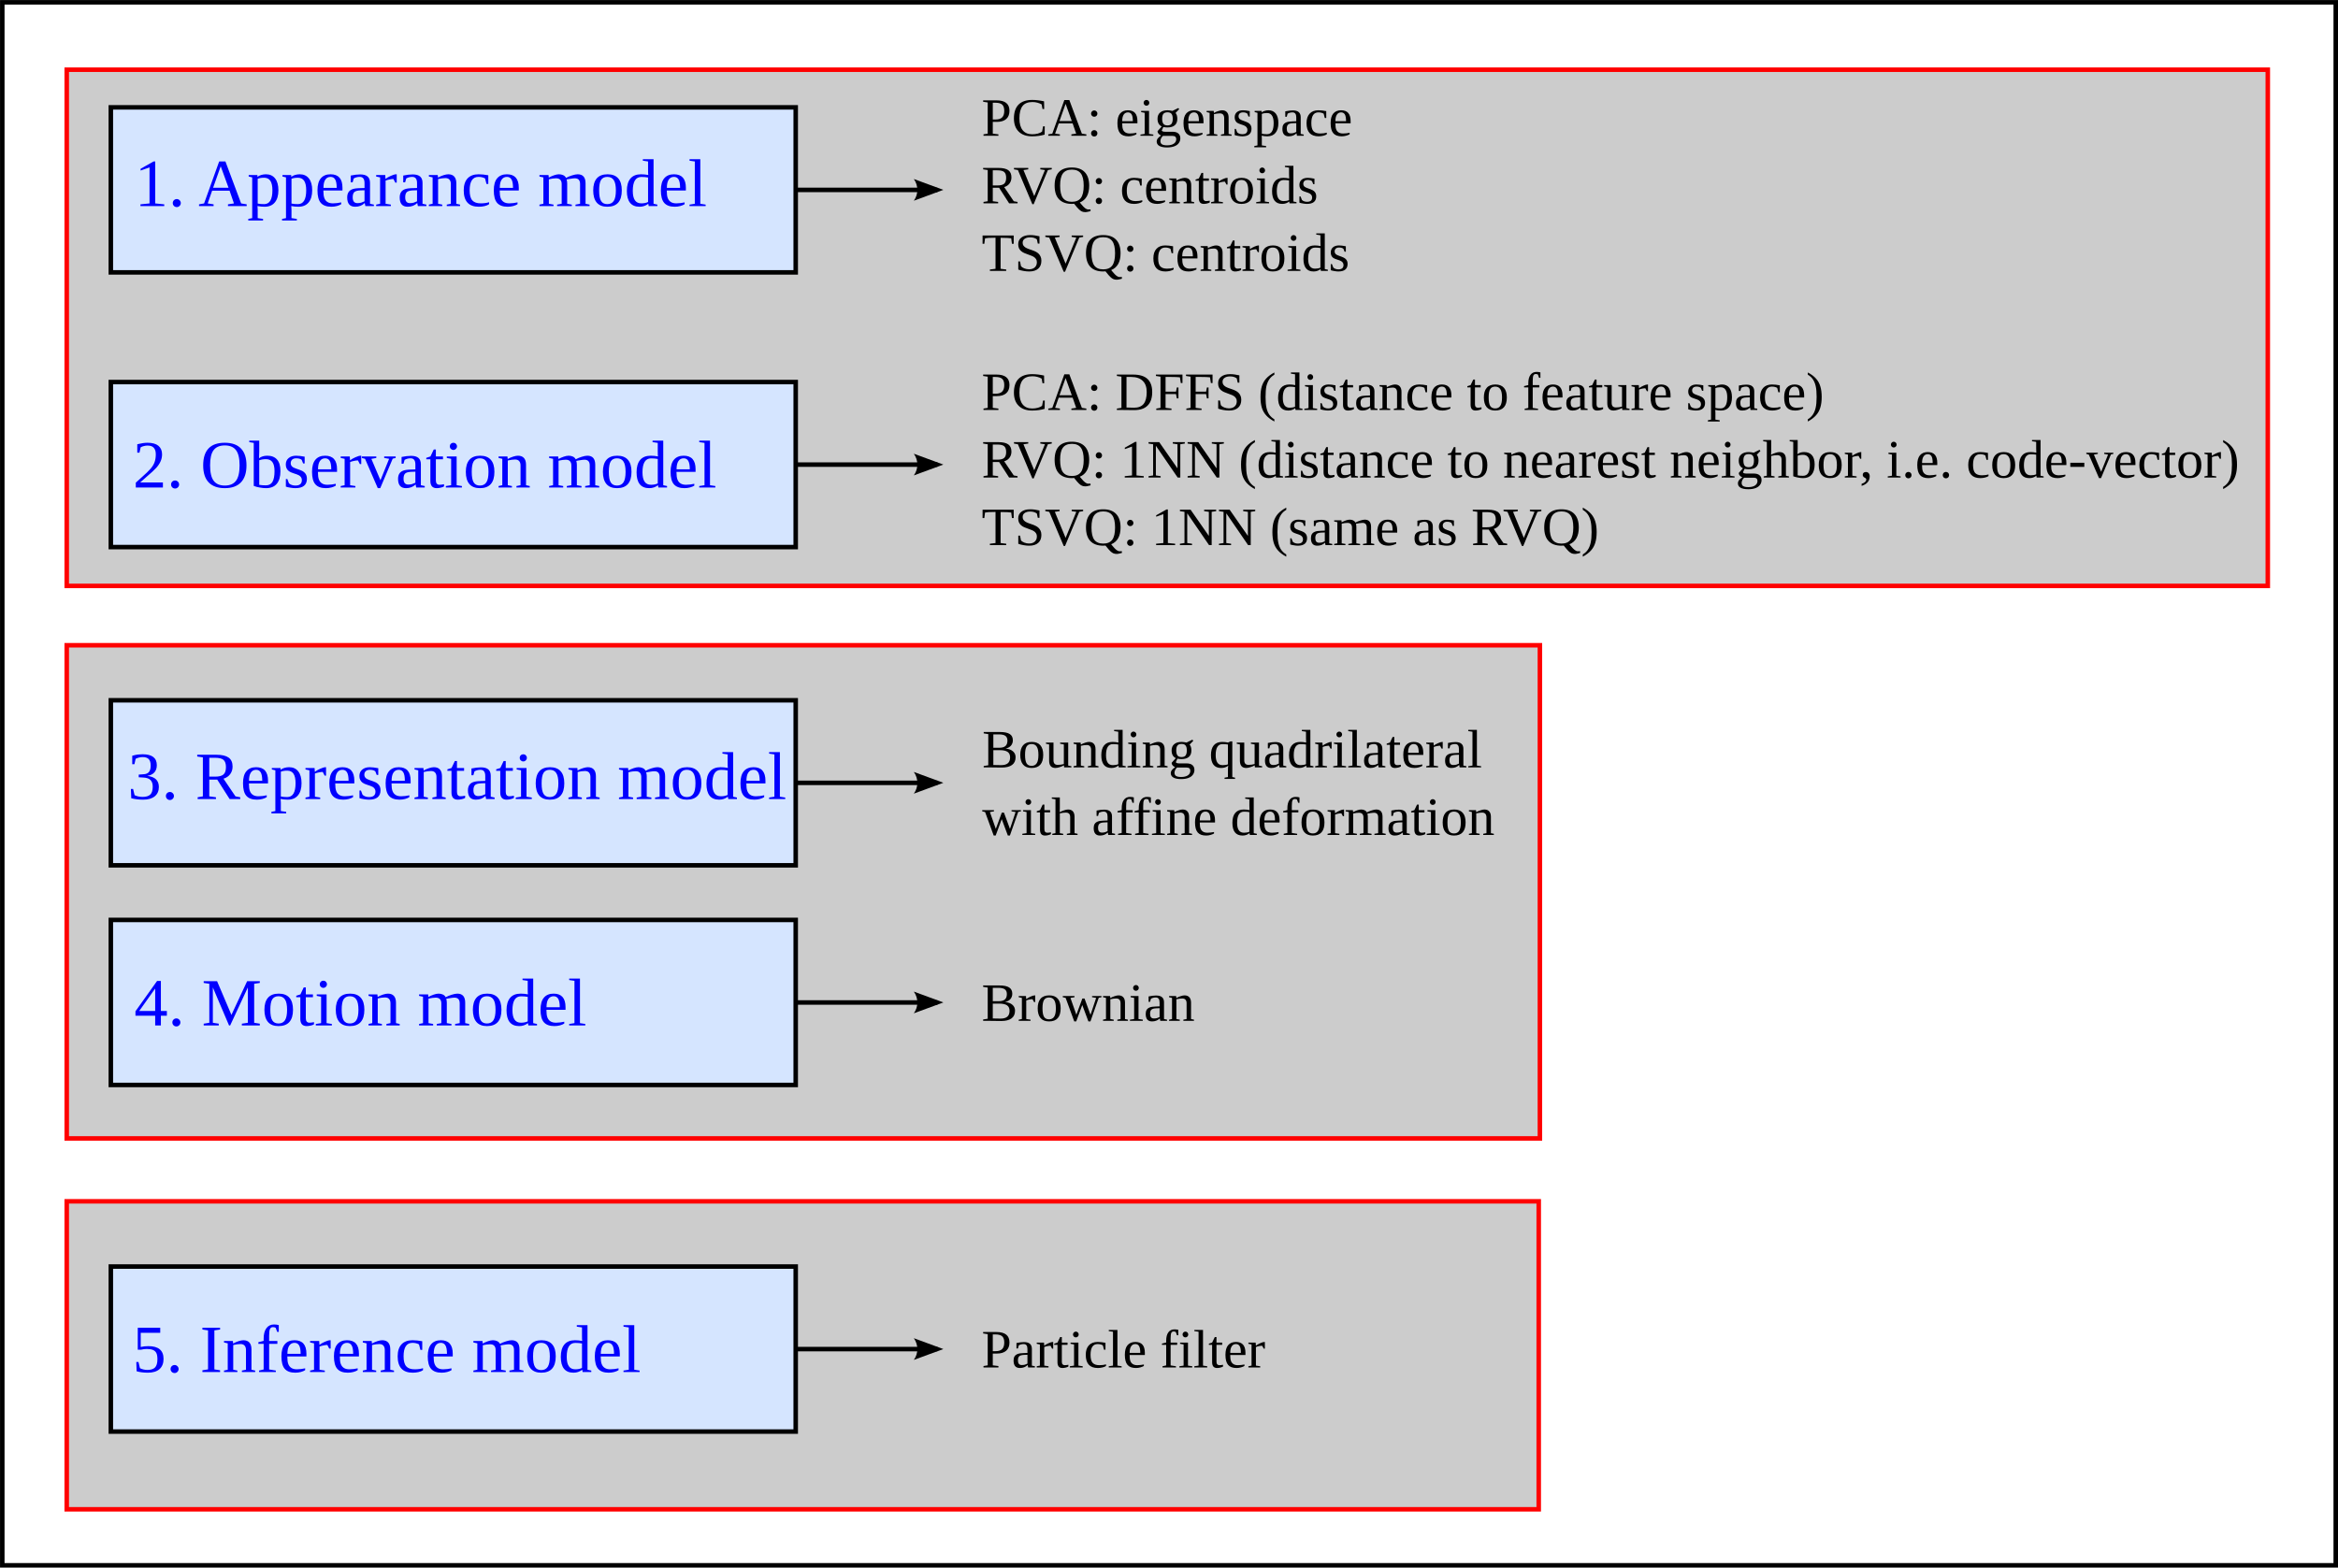
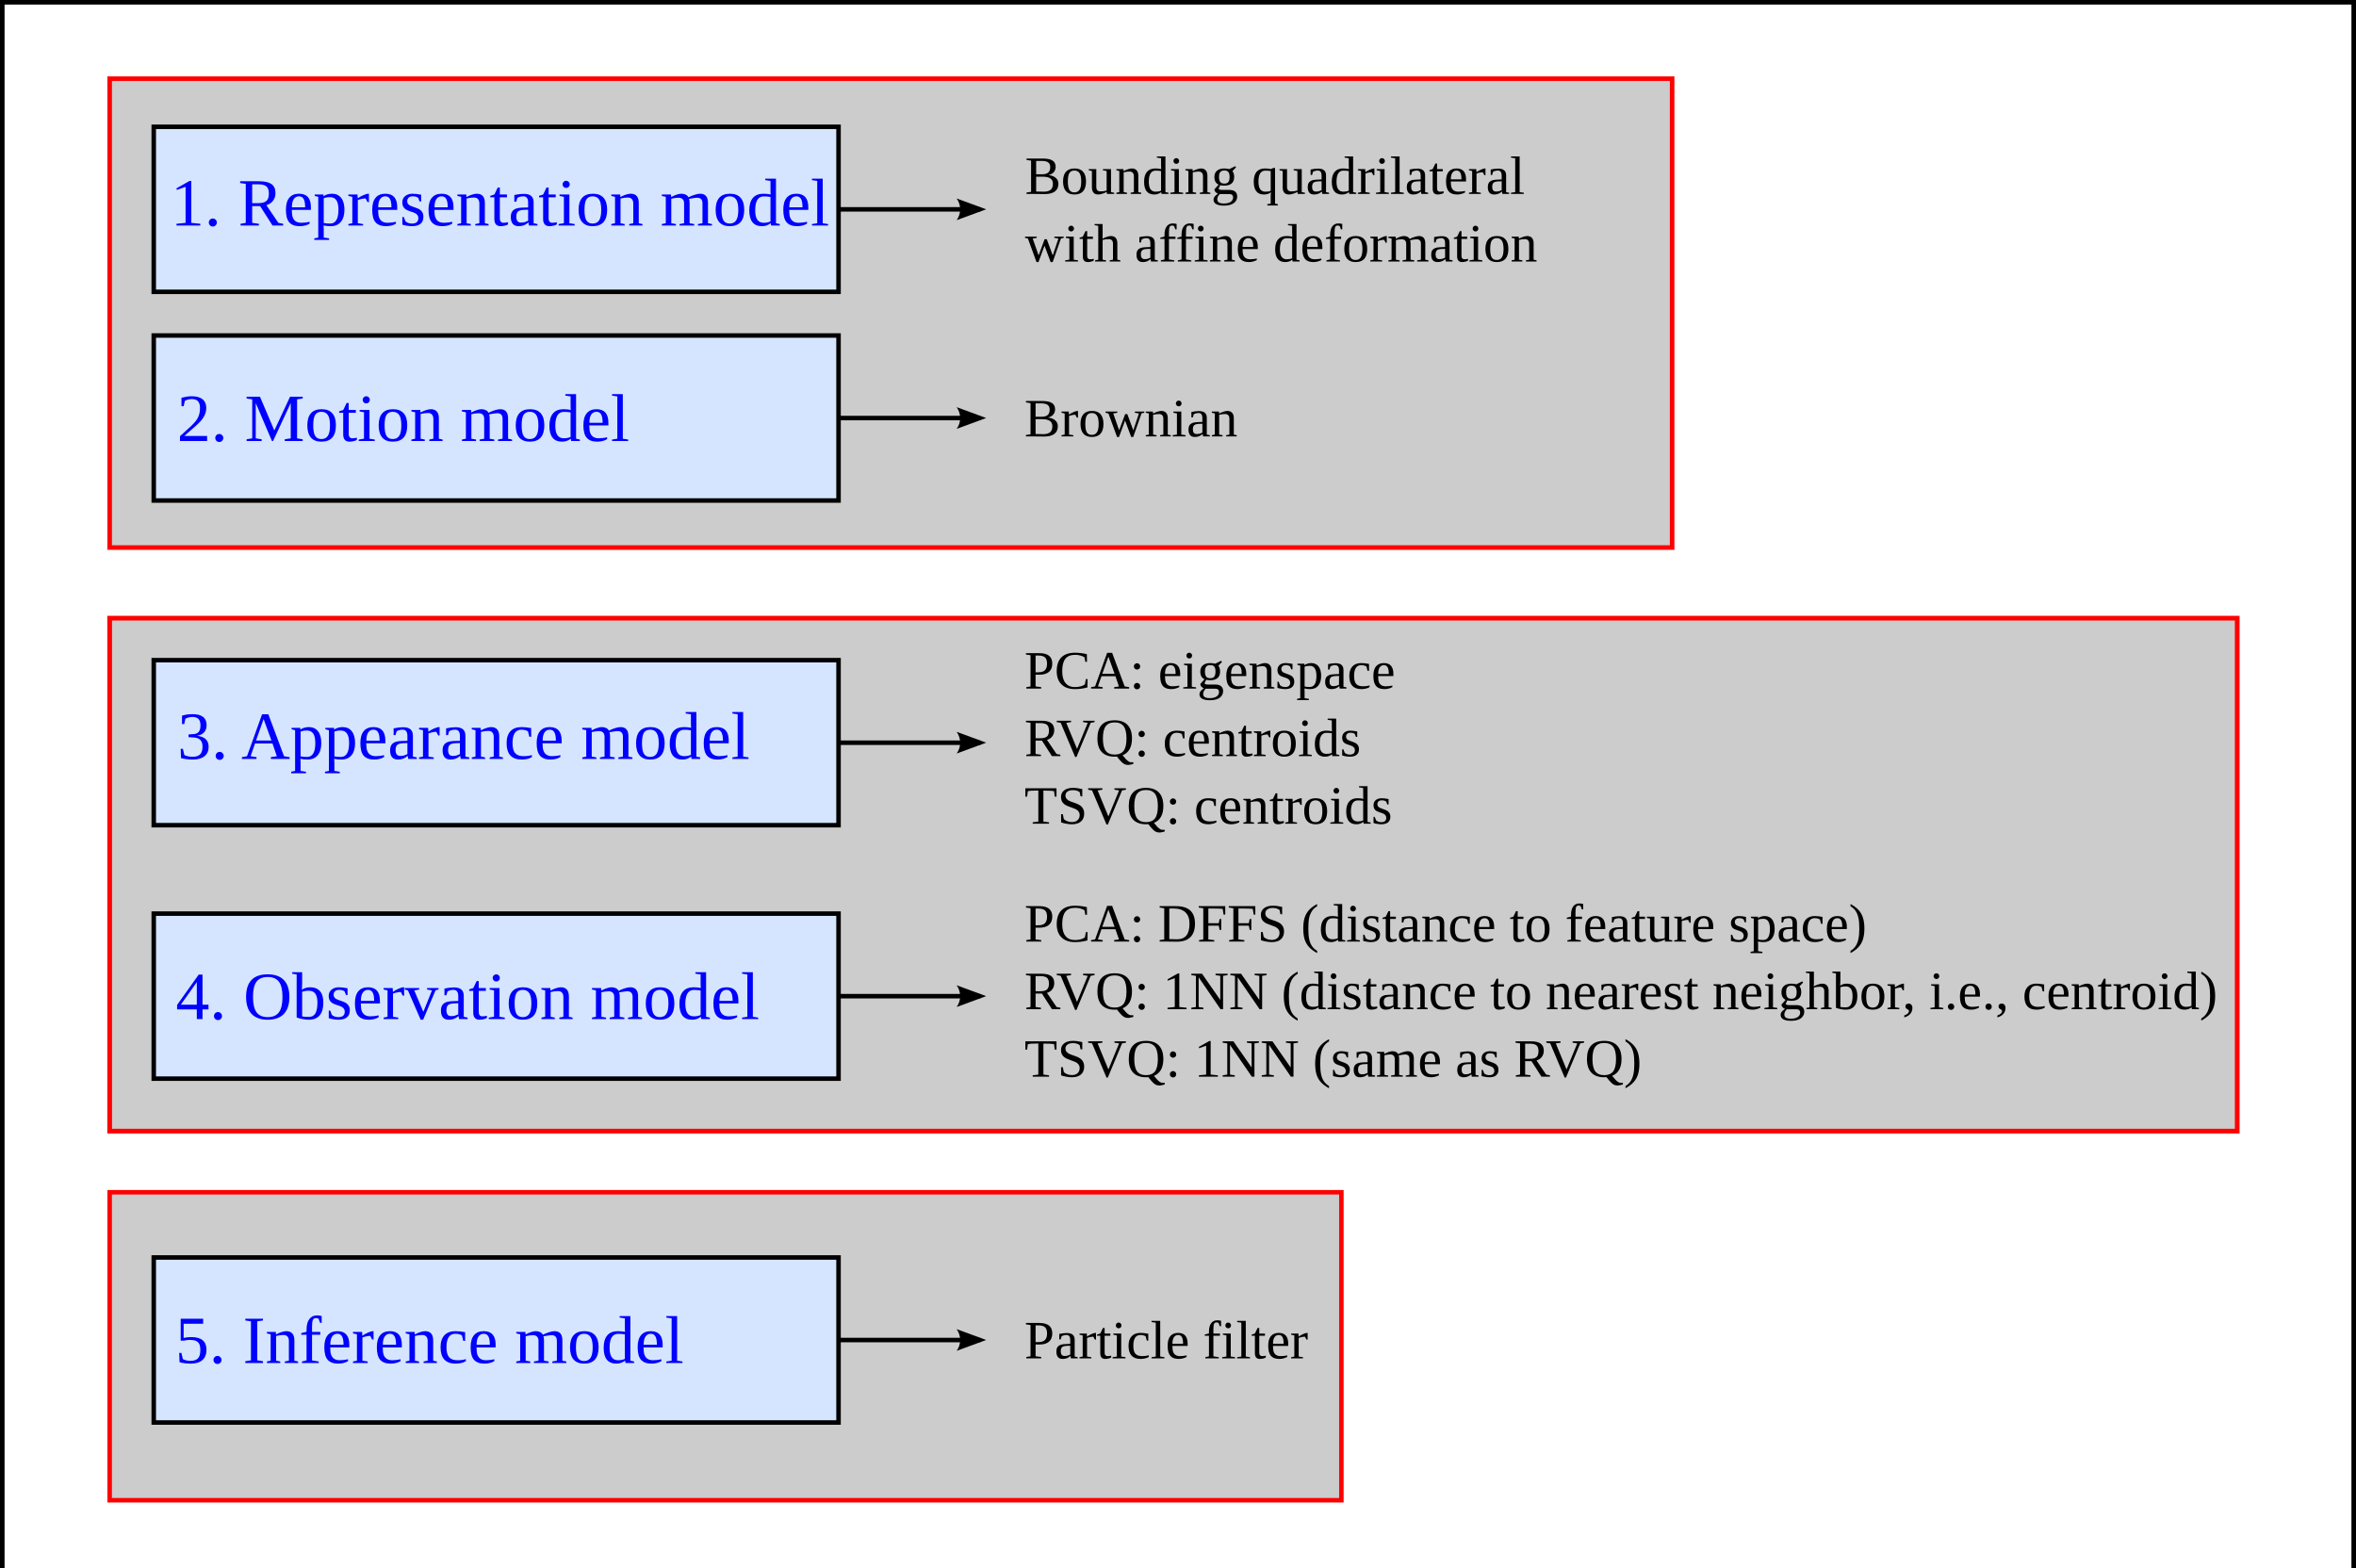
- <svg xmlns="http://www.w3.org/2000/svg" width="518.844" height="347.938" id="svg2" version="1.1">
+ <svg xmlns="http://www.w3.org/2000/svg" width="522.907" height="347.941" id="svg2" version="1.1">
  <defs id="defs4">
    <marker orient="auto" refY="0" refX="0" id="Arrow2Mend" style="overflow:visible">
      <path id="path3918" style="font-size:12px;fill-rule:evenodd;stroke-width:0.625;stroke-linejoin:round" d="M 8.719,4.034 -2.207,0.016 8.719,-4.002 c -1.745,2.372 -1.735,5.617 -6e-7,8.035 z" transform="scale(-0.6,-0.6)" />
    </marker>
    <marker orient="auto" refY="0" refX="0" id="Arrow2Mend-0" style="overflow:visible">
      <path id="path3918-7" style="font-size:12px;fill-rule:evenodd;stroke-width:0.625;stroke-linejoin:round" d="M 8.719,4.034 -2.207,0.016 8.719,-4.002 c -1.745,2.372 -1.735,5.617 -6e-7,8.035 z" transform="scale(-0.6,-0.6)" />
    </marker>
    <marker orient="auto" refY="0" refX="0" id="Arrow2Mend-1" style="overflow:visible">
      <path id="path3918-3" style="font-size:12px;fill-rule:evenodd;stroke-width:0.625;stroke-linejoin:round" d="M 8.719,4.034 -2.207,0.016 8.719,-4.002 c -1.745,2.372 -1.735,5.617 -6e-7,8.035 z" transform="scale(-0.6,-0.6)" />
    </marker>
    <marker orient="auto" refY="0" refX="0" id="Arrow2Mend-8" style="overflow:visible">
      <path id="path3918-0" style="font-size:12px;fill-rule:evenodd;stroke-width:0.625;stroke-linejoin:round" d="M 8.719,4.034 -2.207,0.016 8.719,-4.002 c -1.745,2.372 -1.735,5.617 -6e-7,8.035 z" transform="scale(-0.6,-0.6)" />
    </marker>
    <marker orient="auto" refY="0" refX="0" id="Arrow2Mend-83" style="overflow:visible">
      <path id="path3918-8" style="font-size:12px;fill-rule:evenodd;stroke-width:0.625;stroke-linejoin:round" d="M 8.719,4.034 -2.207,0.016 8.719,-4.002 c -1.745,2.372 -1.735,5.617 -6e-7,8.035 z" transform="scale(-0.6,-0.6)" />
    </marker>
  </defs>
-   <g id="layer1" transform="translate(-53.1875,-93.5625)">
-     <rect style="fill:#ffffff;fill-opacity:1;stroke:#000000;stroke-width:1;stroke-miterlimit:4;stroke-dasharray:none;stroke-dashoffset:0" id="rect4457" width="517.839" height="346.932" x="53.694" y="94.075" />
-     <rect style="fill:#cccccc;fill-opacity:1;stroke:#ff0000;stroke-width:1;stroke-miterlimit:4;stroke-dasharray:none;stroke-dashoffset:0" id="rect4419-1" width="326.923" height="109.468" x="67.996" y="236.785" />
-     <rect style="fill:#cccccc;fill-opacity:1;stroke:#ff0000;stroke-width:1;stroke-miterlimit:4;stroke-dasharray:none;stroke-dashoffset:0" id="rect4419" width="488.456" height="114.579" x="67.996" y="109.035" />
-     <text xml:space="preserve" style="font-size:15px;font-style:normal;font-variant:normal;font-weight:normal;font-stretch:normal;text-align:start;text-anchor:start;fill:#000000;fill-opacity:1;stroke:none;font-family:Times New Roman;-inkscape-font-specification:Times New Roman" x="271.143" y="263.9" id="text3816">
-       <tspan id="tspan3818" x="271.143" y="263.9" style="font-size:12px">Bounding quadrilateral</tspan>
-       <tspan x="271.143" y="278.9" id="tspan3820" style="font-size:12px">with affine deformation</tspan>
+   <g id="layer1" transform="translate(-43.6583,-93.56968)">
+     <rect style="fill:#ffffff;fill-opacity:1;stroke:#000000;stroke-width:1.013;stroke-miterlimit:4;stroke-dasharray:none;stroke-dashoffset:0" id="rect4457" width="521.897" height="348.865" x="44.163" y="94.075" />
+     <rect style="fill:#cccccc;fill-opacity:1;stroke:#ff0000;stroke-width:1.046;stroke-miterlimit:4;stroke-dasharray:none;stroke-dashoffset:0" id="rect4419-1" width="472.205" height="113.857" x="67.996" y="230.785" />
+     <rect style="fill:#cccccc;fill-opacity:1;stroke:#ff0000;stroke-width:1.015;stroke-miterlimit:4;stroke-dasharray:none;stroke-dashoffset:0" id="rect4419" width="346.786" height="104.071" x="67.996" y="111.035" />
+     <text xml:space="preserve" style="font-size:15px;font-style:normal;font-variant:normal;font-weight:normal;font-stretch:normal;text-align:start;text-anchor:start;fill:#000000;fill-opacity:1;stroke:none;font-family:Times New Roman;-inkscape-font-specification:Times New Roman" x="271.143" y="136.614" id="text3816">
+       <tspan id="tspan3818" x="271.143" y="136.614" style="font-size:12px">Bounding quadrilateral</tspan>
+       <tspan x="271.143" y="151.614" id="tspan3820" style="font-size:12px">with affine deformation</tspan>
    </text>
-     <text xml:space="preserve" style="font-size:15px;font-style:normal;font-variant:normal;font-weight:normal;font-stretch:normal;text-align:start;text-anchor:start;fill:#000000;fill-opacity:1;stroke:none;font-family:Times New Roman;-inkscape-font-specification:Times New Roman" x="271.02" y="320.153" id="text3822">
-       <tspan id="tspan3824" x="271.02" y="320.153" style="font-size:12px">Brownian</tspan>
+     <text xml:space="preserve" style="font-size:15px;font-style:normal;font-variant:normal;font-weight:normal;font-stretch:normal;text-align:start;text-anchor:start;fill:#000000;fill-opacity:1;stroke:none;font-family:Times New Roman;-inkscape-font-specification:Times New Roman" x="271.02" y="190.439" id="text3822">
+       <tspan id="tspan3824" x="271.02" y="190.439" style="font-size:12px">Brownian</tspan>
    </text>
-     <text xml:space="preserve" style="font-size:15px;font-style:normal;font-variant:normal;font-weight:normal;font-stretch:normal;text-align:start;text-anchor:start;fill:#000000;fill-opacity:1;stroke:none;font-family:Times New Roman;-inkscape-font-specification:Times New Roman" x="271.02" y="184.563" id="text3826">
-       <tspan id="tspan3828" x="271.02" y="184.563" style="font-size:12px">PCA: DFFS (distance to feature space)</tspan>
-       <tspan x="271.02" y="199.563" id="tspan3830" style="font-size:12px">RVQ: 1NN (distance to nearest neighbor, i.e. code-vector)</tspan>
-       <tspan x="271.02" y="214.563" id="tspan3832" style="font-size:12px">TSVQ: 1NN (same as RVQ)</tspan>
+     <text xml:space="preserve" style="font-size:15px;font-style:normal;font-variant:normal;font-weight:normal;font-stretch:normal;text-align:start;text-anchor:start;fill:#000000;fill-opacity:1;stroke:none;font-family:Times New Roman;-inkscape-font-specification:Times New Roman" x="271.02" y="302.563" id="text3826">
+       <tspan id="tspan3828" x="271.02" y="302.563" style="font-size:12px">PCA: DFFS (distance to feature space)</tspan>
+       <tspan x="271.02" y="317.563" id="tspan3830" style="font-size:12px">RVQ: 1NN (distance to nearest neighbor, i.e., centroid)</tspan>
+       <tspan x="271.02" y="332.563" id="tspan3832" style="font-size:12px">TSVQ: 1NN (same as RVQ)</tspan>
    </text>
-     <text xml:space="preserve" style="font-size:15px;font-style:normal;font-variant:normal;font-weight:normal;font-stretch:normal;text-align:start;text-anchor:start;fill:#000000;fill-opacity:1;stroke:none;font-family:Times New Roman;-inkscape-font-specification:Times New Roman" x="271.02" y="123.696" id="text3834">
-       <tspan id="tspan3836" x="271.02" y="123.696" style="font-size:12px">PCA: eigenspace</tspan>
-       <tspan x="271.02" y="138.696" id="tspan3838" style="font-size:12px">RVQ: centroids</tspan>
-       <tspan x="271.02" y="153.696" id="tspan3840" style="font-size:12px">TSVQ: centroids</tspan>
+     <text xml:space="preserve" style="font-size:15px;font-style:normal;font-variant:normal;font-weight:normal;font-stretch:normal;text-align:start;text-anchor:start;fill:#000000;fill-opacity:1;stroke:none;font-family:Times New Roman;-inkscape-font-specification:Times New Roman" x="271.02" y="246.41" id="text3834">
+       <tspan id="tspan3836" x="271.02" y="246.41" style="font-size:12px">PCA: eigenspace</tspan>
+       <tspan x="271.02" y="261.41" id="tspan3838" style="font-size:12px">RVQ: centroids</tspan>
+       <tspan x="271.02" y="276.41" id="tspan3840" style="font-size:12px">TSVQ: centroids</tspan>
    </text>
-     <rect style="fill:#cccccc;fill-opacity:1;stroke:#ff0000;stroke-width:1;stroke-miterlimit:4;stroke-dasharray:none;stroke-dashoffset:0" id="rect4419-1-5" width="326.662" height="68.362" x="67.996" y="360.213" />
-     <text xml:space="preserve" style="font-size:15px;font-style:normal;font-variant:normal;font-weight:normal;font-stretch:normal;text-align:start;text-anchor:start;fill:#000000;fill-opacity:1;stroke:none;font-family:Times New Roman;-inkscape-font-specification:Times New Roman" x="271.02" y="397.089" id="text3842">
-       <tspan id="tspan3844" x="271.02" y="397.089" style="font-size:12px">Particle filter</tspan>
+     <rect style="fill:#cccccc;fill-opacity:1;stroke:#ff0000;stroke-width:1;stroke-miterlimit:4;stroke-dasharray:none;stroke-dashoffset:0" id="rect4419-1-5" width="273.376" height="68.361" x="67.996" y="358.213" />
+     <text xml:space="preserve" style="font-size:15px;font-style:normal;font-variant:normal;font-weight:normal;font-stretch:normal;text-align:start;text-anchor:start;fill:#000000;fill-opacity:1;stroke:none;font-family:Times New Roman;-inkscape-font-specification:Times New Roman" x="271.02" y="395.089" id="text3842">
+       <tspan id="tspan3844" x="271.02" y="395.089" style="font-size:12px">Particle filter</tspan>
    </text>
-     <g id="g4395" transform="translate(0,79.51148)">
+     <g id="g4395" transform="translate(0,-47.77424)">
      <rect y="169.489" x="77.782" height="36.631" width="151.988" id="rect2985" style="fill:#d5e5ff;stroke:#000000;stroke-width:1;stroke-miterlimit:4;stroke-dasharray:none" />
      <text id="text2987" y="191.408" x="81.519" style="font-size:15px;font-style:normal;font-variant:normal;font-weight:normal;font-stretch:normal;text-align:start;text-anchor:start;fill:#0000ff;stroke:#000000;stroke-width:1.5;stroke-miterlimit:4;stroke-dasharray:none;stroke-dashoffset:0;font-family:Times New Roman;-inkscape-font-specification:Times New Roman" xml:space="preserve">
-         <tspan style="fill:#0000ff;stroke:none" y="191.408" x="81.519" id="tspan2989">3. Representation model</tspan>
+         <tspan style="fill:#0000ff;stroke:none" y="191.408" x="81.519" id="tspan2989">1. Representation model</tspan>
      </text>
      <path id="path3886" d="m 230.139,187.814 31.071,0" style="fill:none;stroke:#000000;stroke-width:1px;stroke-linecap:butt;stroke-linejoin:miter;stroke-opacity:1;marker-end:url(#Arrow2Mend)" />
    </g>
-     <g id="g4401" transform="translate(0,76.96484)">
+     <g id="g4401" transform="translate(0,-52.74944)">
      <rect y="220.789" x="77.782" height="36.631" width="151.988" id="rect2985-1" style="fill:#d5e5ff;stroke:#000000;stroke-width:1;stroke-miterlimit:4;stroke-dasharray:none" />
      <text id="text2987-2" y="244.209" x="82.954" style="font-size:15px;font-style:normal;font-variant:normal;font-weight:normal;font-stretch:normal;text-align:start;text-anchor:start;fill:#0000ff;stroke:#000000;stroke-width:1.5;stroke-miterlimit:4;stroke-dasharray:none;stroke-dashoffset:0;font-family:Times New Roman;-inkscape-font-specification:Times New Roman" xml:space="preserve">
-         <tspan style="fill:#0000ff;stroke:none" y="244.209" x="82.954" id="tspan2989-8">4. Motion model</tspan>
+         <tspan style="fill:#0000ff;stroke:none" y="244.209" x="82.954" id="tspan2989-8">2. Motion model</tspan>
      </text>
      <path id="path3886-6" d="m 230.139,239.114 31.071,0" style="fill:none;stroke:#000000;stroke-width:1px;stroke-linecap:butt;stroke-linejoin:miter;stroke-opacity:1;marker-end:url(#Arrow2Mend)" />
    </g>
-     <g id="g4407" transform="translate(0,-93.72462)">
+     <g id="g4407" transform="translate(0,24.27538)">
      <rect y="272.089" x="77.782" height="36.631" width="151.988" id="rect2985-12" style="fill:#d5e5ff;stroke:#000000;stroke-width:1;stroke-miterlimit:4;stroke-dasharray:none" />
      <text id="text2987-4" y="295.499" x="82.669" style="font-size:15px;font-style:normal;font-variant:normal;font-weight:normal;font-stretch:normal;text-align:start;text-anchor:start;fill:#0000ff;stroke:#000000;stroke-width:1.5;stroke-miterlimit:4;stroke-dasharray:none;stroke-dashoffset:0;font-family:Times New Roman;-inkscape-font-specification:Times New Roman" xml:space="preserve">
-         <tspan style="fill:#0000ff;stroke:none" y="295.499" x="82.669" id="tspan2989-9">2. Observation model</tspan>
+         <tspan style="fill:#0000ff;stroke:none" y="295.499" x="82.669" id="tspan2989-9">4. Observation model</tspan>
      </text>
      <path id="path3886-0" d="m 230.139,290.414 31.071,0" style="fill:none;stroke:#000000;stroke-width:1px;stroke-linecap:butt;stroke-linejoin:miter;stroke-opacity:1;marker-end:url(#Arrow2Mend)" />
    </g>
-     <g id="g4389" transform="translate(0,-1.999978)">
+     <g id="g4389" transform="translate(0,120.7143)">
      <rect y="119.39" x="77.782" height="36.631" width="151.988" id="rect2985-2" style="fill:#d5e5ff;stroke:#000000;stroke-width:1;stroke-miterlimit:4;stroke-dasharray:none" />
      <text id="text2987-26" y="141.308" x="83.042" style="font-size:15px;font-style:normal;font-variant:normal;font-weight:normal;font-stretch:normal;text-align:start;text-anchor:start;fill:#0000ff;stroke:#000000;stroke-width:1.5;stroke-miterlimit:4;stroke-dasharray:none;stroke-dashoffset:0;font-family:Times New Roman;-inkscape-font-specification:Times New Roman" xml:space="preserve">
-         <tspan style="fill:#0000ff;stroke:none" y="141.308" x="83.042" id="tspan2989-3">1. Appearance model</tspan>
+         <tspan style="fill:#0000ff;stroke:none" y="141.308" x="83.042" id="tspan2989-3">3. Appearance model</tspan>
      </text>
      <path id="path3886-4" d="m 230.139,137.714 31.071,0" style="fill:none;stroke:#000000;stroke-width:1px;stroke-linecap:butt;stroke-linejoin:miter;stroke-opacity:1;marker-end:url(#Arrow2Mend)" />
    </g>
-     <g id="g4413" transform="translate(0,54)">
+     <g id="g4413" transform="translate(0,52)">
      <rect y="320.69" x="77.782" height="36.631" width="151.988" id="rect2985-9" style="fill:#d5e5ff;stroke:#000000;stroke-width:1;stroke-miterlimit:4;stroke-dasharray:none" />
      <text id="text2987-3" y="344.11" x="82.559" style="font-size:15px;font-style:normal;font-variant:normal;font-weight:normal;font-stretch:normal;text-align:start;text-anchor:start;fill:#0000ff;stroke:#000000;stroke-width:1.5;stroke-miterlimit:4;stroke-dasharray:none;stroke-dashoffset:0;font-family:Times New Roman;-inkscape-font-specification:Times New Roman" xml:space="preserve">
        <tspan style="fill:#0000ff;stroke:none" y="344.11" x="82.559" id="tspan2989-7">5. Inference model</tspan>
      </text>
      <path id="path3886-44" d="m 230.139,339.015 31.071,0" style="fill:none;stroke:#000000;stroke-width:1px;stroke-linecap:butt;stroke-linejoin:miter;stroke-opacity:1;marker-end:url(#Arrow2Mend)" />
    </g>
  </g>
</svg>
